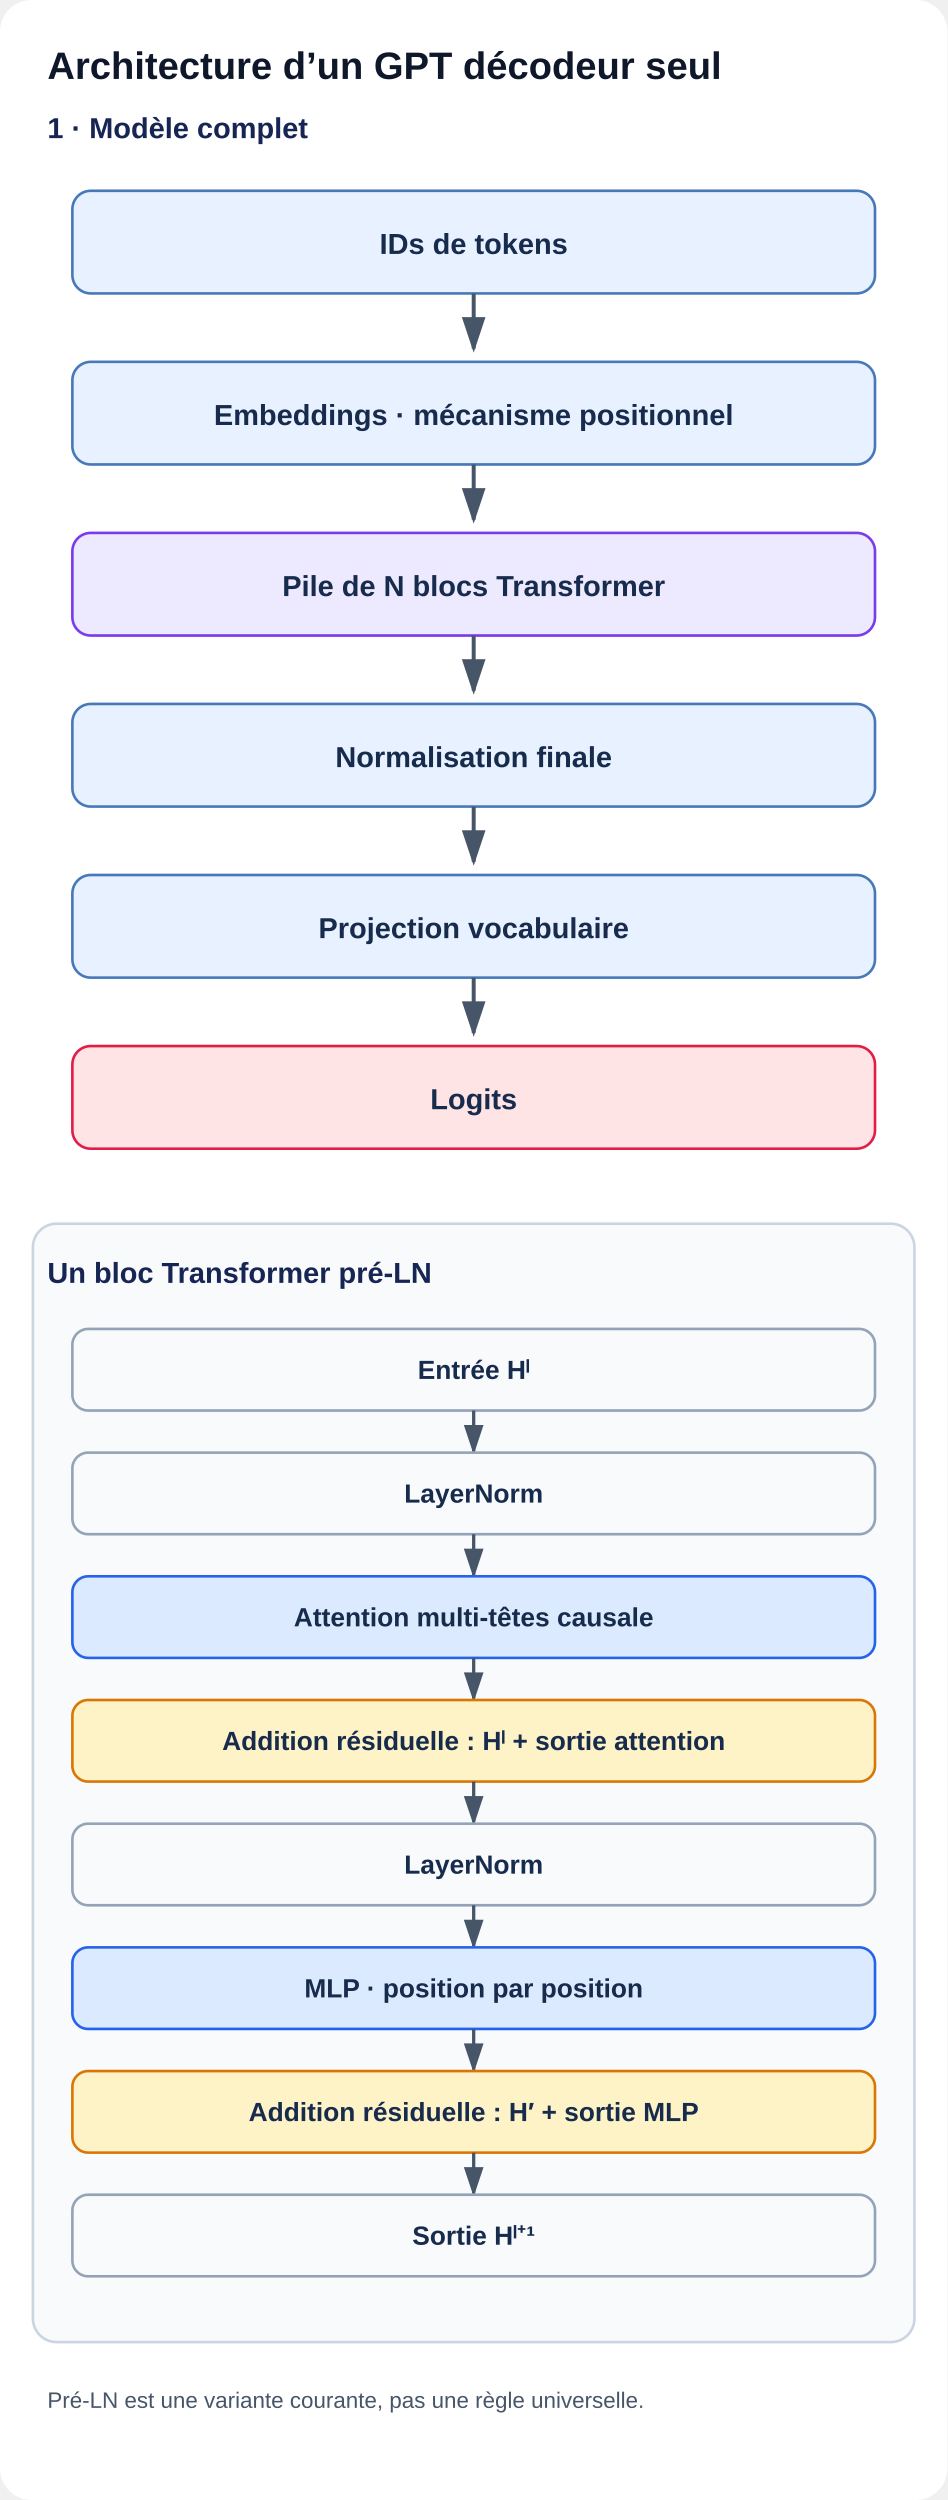
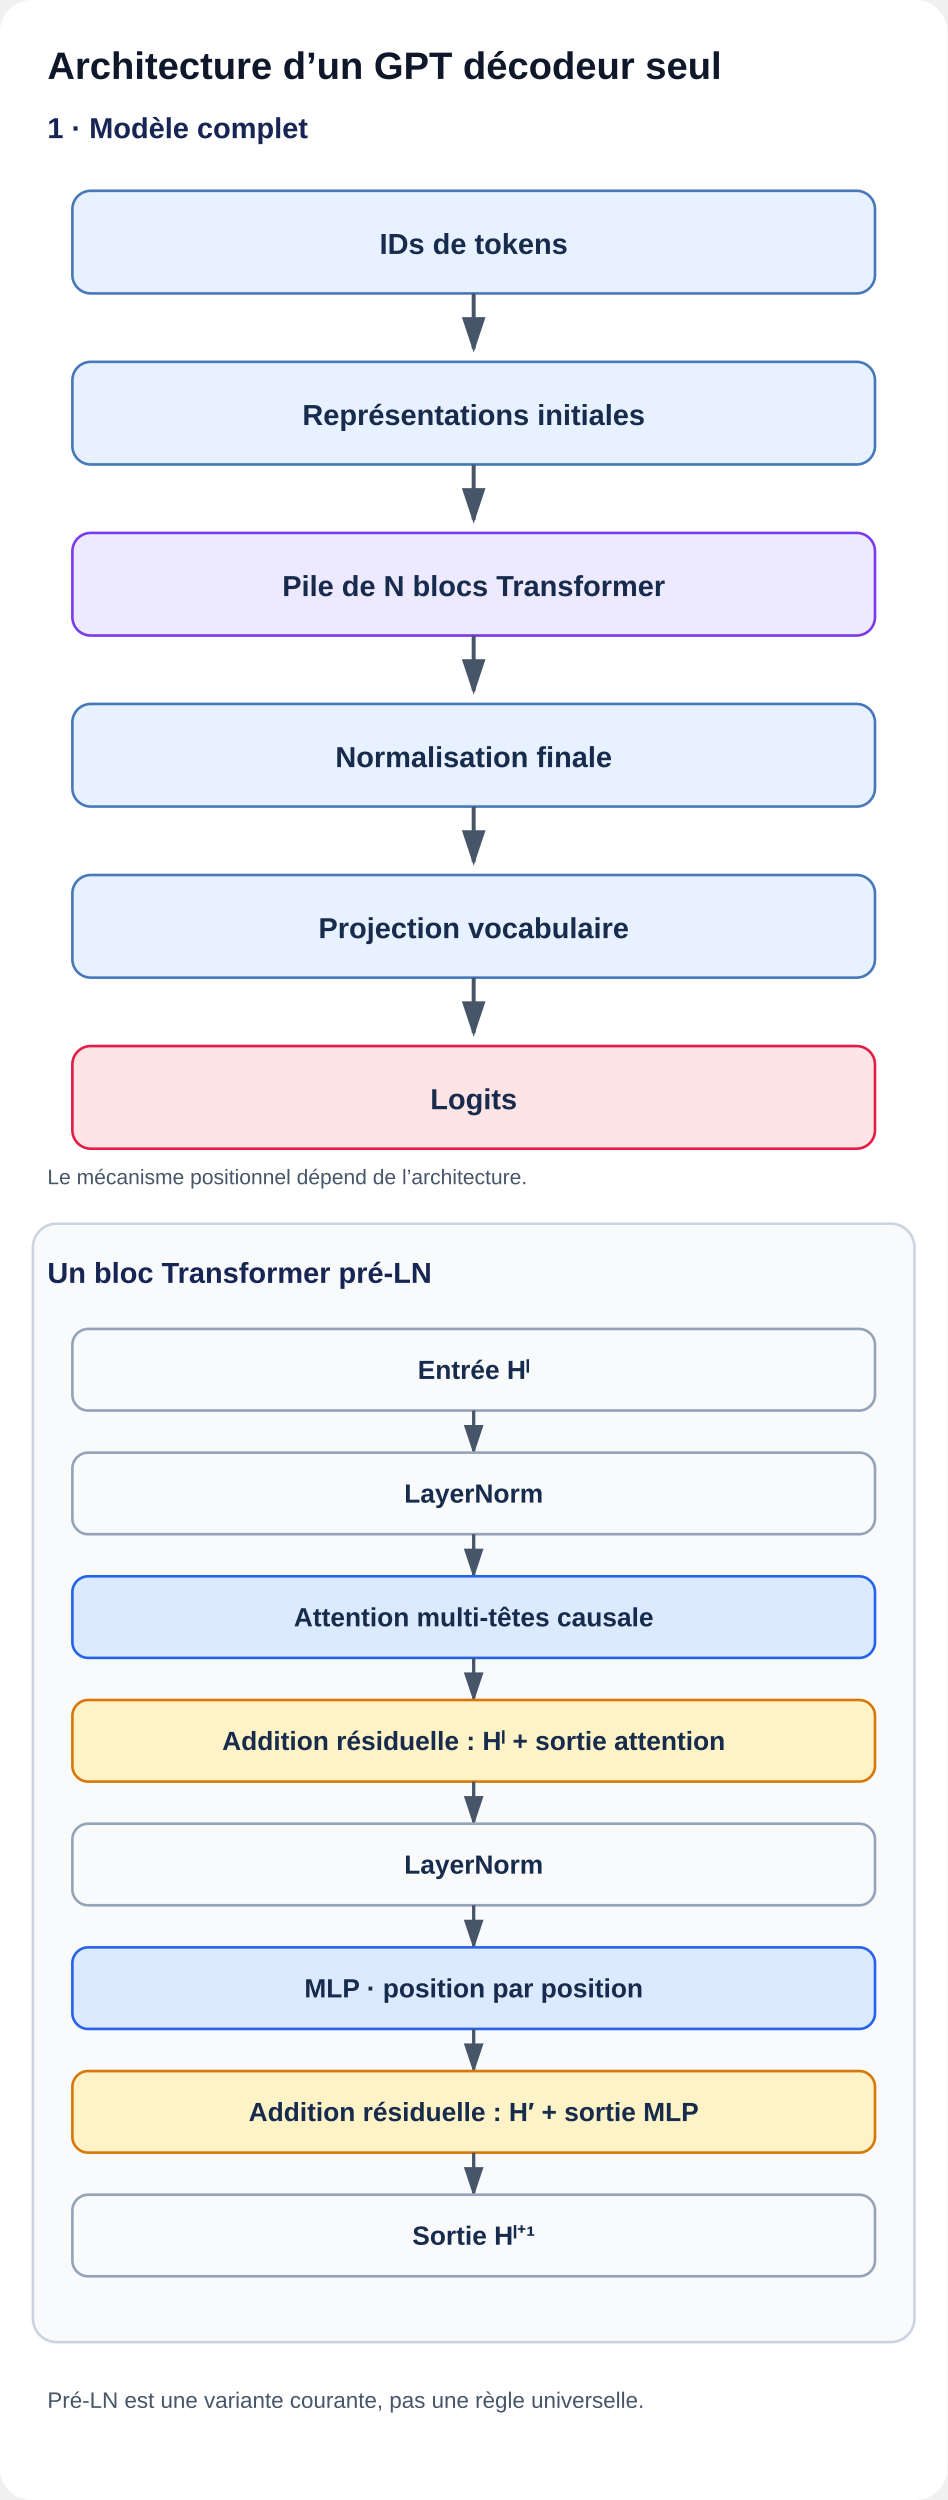
<svg xmlns="http://www.w3.org/2000/svg" width="720" height="1900" viewBox="0 0 720 1900" role="img" aria-labelledby="title desc">
  <defs>
    <marker id="a" markerWidth="10" markerHeight="10" refX="8" refY="3" orient="auto">
      <path d="M0 0L0 6L9 3z" fill="#475569" />
    </marker>
  </defs>
  <rect width="720" height="1900" rx="24" fill="#fff" />
  <text x="36" y="60" font-family="Arial,sans-serif" font-size="29" font-weight="700" fill="#0f172a">Architecture d’un GPT décodeur seul</text>
  <text x="36" y="105" font-family="Arial,sans-serif" font-size="22" font-weight="700" fill="#172554">1 · Modèle complet</text>
  <rect x="55" y="145" width="610" height="78" rx="14" fill="#e8f1ff" stroke="#4778b8" stroke-width="2" />
  <text x="360" y="193" text-anchor="middle" font-family="Arial,sans-serif" font-size="22" font-weight="700" fill="#172b4d">IDs de tokens</text>
  <path d="M360 223V265" stroke="#475569" stroke-width="3" marker-end="url(#a)" />
  <rect x="55" y="275" width="610" height="78" rx="14" fill="#e8f1ff" stroke="#4778b8" stroke-width="2" />
-   <text x="360" y="323" text-anchor="middle" font-family="Arial,sans-serif" font-size="22" font-weight="700" fill="#172b4d">Embeddings · mécanisme positionnel</text>
+   <text x="360" y="323" text-anchor="middle" font-family="Arial,sans-serif" font-size="22" font-weight="700" fill="#172b4d">Représentations initiales</text>
  <path d="M360 353V395" stroke="#475569" stroke-width="3" marker-end="url(#a)" />
  <rect x="55" y="405" width="610" height="78" rx="14" fill="#ede9fe" stroke="#7c3aed" stroke-width="2" />
  <text x="360" y="453" text-anchor="middle" font-family="Arial,sans-serif" font-size="22" font-weight="700" fill="#172b4d">Pile de N blocs Transformer</text>
  <path d="M360 483V525" stroke="#475569" stroke-width="3" marker-end="url(#a)" />
  <rect x="55" y="535" width="610" height="78" rx="14" fill="#e8f1ff" stroke="#4778b8" stroke-width="2" />
  <text x="360" y="583" text-anchor="middle" font-family="Arial,sans-serif" font-size="22" font-weight="700" fill="#172b4d">Normalisation finale</text>
  <path d="M360 613V655" stroke="#475569" stroke-width="3" marker-end="url(#a)" />
  <rect x="55" y="665" width="610" height="78" rx="14" fill="#e8f1ff" stroke="#4778b8" stroke-width="2" />
  <text x="360" y="713" text-anchor="middle" font-family="Arial,sans-serif" font-size="22" font-weight="700" fill="#172b4d">Projection vocabulaire</text>
  <path d="M360 743V785" stroke="#475569" stroke-width="3" marker-end="url(#a)" />
  <rect x="55" y="795" width="610" height="78" rx="14" fill="#ffe4e6" stroke="#e11d48" stroke-width="2" />
  <text x="360" y="843" text-anchor="middle" font-family="Arial,sans-serif" font-size="22" font-weight="700" fill="#172b4d">Logits</text>
  <rect x="25" y="930" width="670" height="850" rx="18" fill="#f8fafc" stroke="#cbd5e1" stroke-width="2" />
  <text x="36" y="975" font-family="Arial,sans-serif" font-size="22" font-weight="700" fill="#172554">Un bloc Transformer pré-LN</text>
  <rect x="55" y="1010" width="610" height="62" rx="12" fill="#f8fafc" stroke="#94a3b8" stroke-width="2" />
  <text x="360" y="1048" text-anchor="middle" font-family="Arial,sans-serif" font-size="20" font-weight="700" fill="#172b4d">Entrée Hˡ</text>
  <path d="M360 1072V1103" stroke="#475569" stroke-width="2.5" marker-end="url(#a)" />
  <rect x="55" y="1104" width="610" height="62" rx="12" fill="#f8fafc" stroke="#94a3b8" stroke-width="2" />
  <text x="360" y="1142" text-anchor="middle" font-family="Arial,sans-serif" font-size="20" font-weight="700" fill="#172b4d">LayerNorm</text>
  <path d="M360 1166V1197" stroke="#475569" stroke-width="2.5" marker-end="url(#a)" />
  <rect x="55" y="1198" width="610" height="62" rx="12" fill="#dbeafe" stroke="#2563eb" stroke-width="2" />
  <text x="360" y="1236" text-anchor="middle" font-family="Arial,sans-serif" font-size="20" font-weight="700" fill="#172b4d">Attention multi-têtes causale</text>
  <path d="M360 1260V1291" stroke="#475569" stroke-width="2.5" marker-end="url(#a)" />
  <rect x="55" y="1292" width="610" height="62" rx="12" fill="#fef3c7" stroke="#d97706" stroke-width="2" />
  <text x="360" y="1330" text-anchor="middle" font-family="Arial,sans-serif" font-size="20" font-weight="700" fill="#172b4d">Addition résiduelle : Hˡ + sortie attention</text>
  <path d="M360 1354V1385" stroke="#475569" stroke-width="2.5" marker-end="url(#a)" />
  <rect x="55" y="1386" width="610" height="62" rx="12" fill="#f8fafc" stroke="#94a3b8" stroke-width="2" />
  <text x="360" y="1424" text-anchor="middle" font-family="Arial,sans-serif" font-size="20" font-weight="700" fill="#172b4d">LayerNorm</text>
  <path d="M360 1448V1479" stroke="#475569" stroke-width="2.5" marker-end="url(#a)" />
  <rect x="55" y="1480" width="610" height="62" rx="12" fill="#dbeafe" stroke="#2563eb" stroke-width="2" />
  <text x="360" y="1518" text-anchor="middle" font-family="Arial,sans-serif" font-size="20" font-weight="700" fill="#172b4d">MLP · position par position</text>
  <path d="M360 1542V1573" stroke="#475569" stroke-width="2.5" marker-end="url(#a)" />
  <rect x="55" y="1574" width="610" height="62" rx="12" fill="#fef3c7" stroke="#d97706" stroke-width="2" />
  <text x="360" y="1612" text-anchor="middle" font-family="Arial,sans-serif" font-size="20" font-weight="700" fill="#172b4d">Addition résiduelle : H′ + sortie MLP</text>
  <path d="M360 1636V1667" stroke="#475569" stroke-width="2.5" marker-end="url(#a)" />
  <rect x="55" y="1668" width="610" height="62" rx="12" fill="#f8fafc" stroke="#94a3b8" stroke-width="2" />
  <text x="360" y="1706" text-anchor="middle" font-family="Arial,sans-serif" font-size="20" font-weight="700" fill="#172b4d">Sortie Hˡ⁺¹</text>
+   <text x="36" y="900" font-family="Arial,sans-serif" font-size="16" fill="#475569">Le mécanisme positionnel dépend de l’architecture.</text>
  <text x="36" y="1830" font-family="Arial,sans-serif" font-size="17" fill="#475569">Pré-LN est une variante courante, pas une règle universelle.</text>
</svg>
